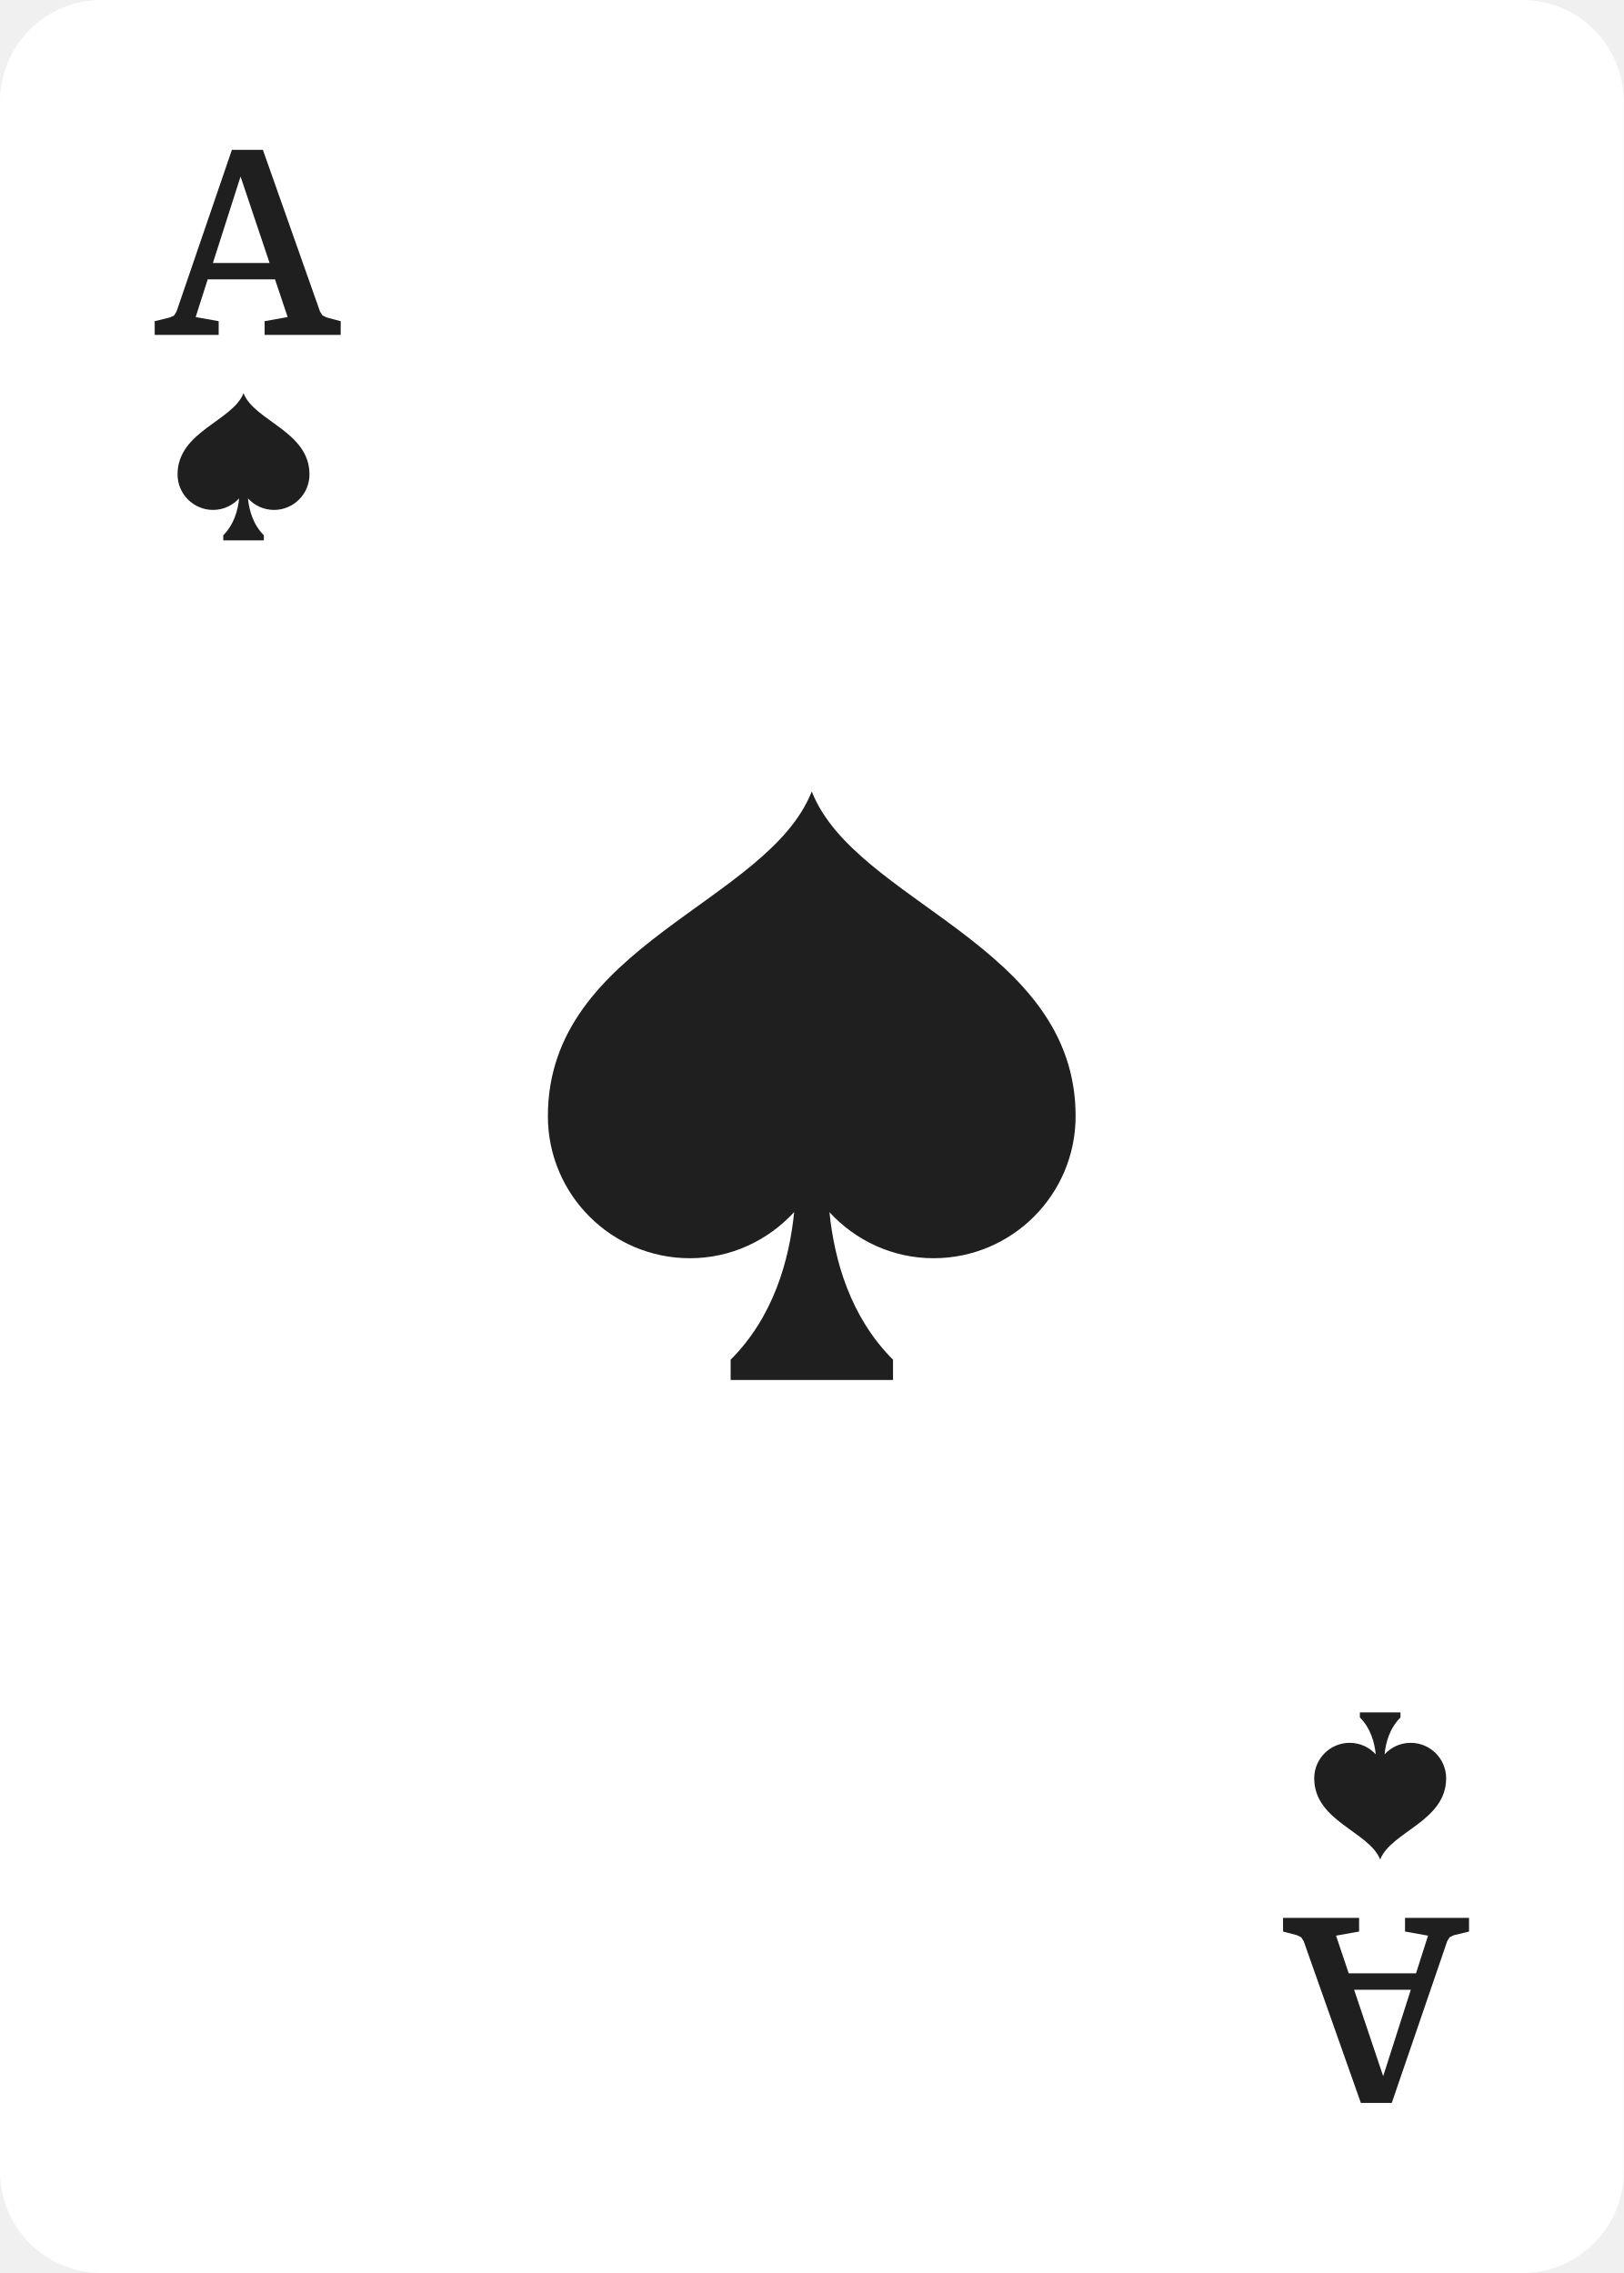
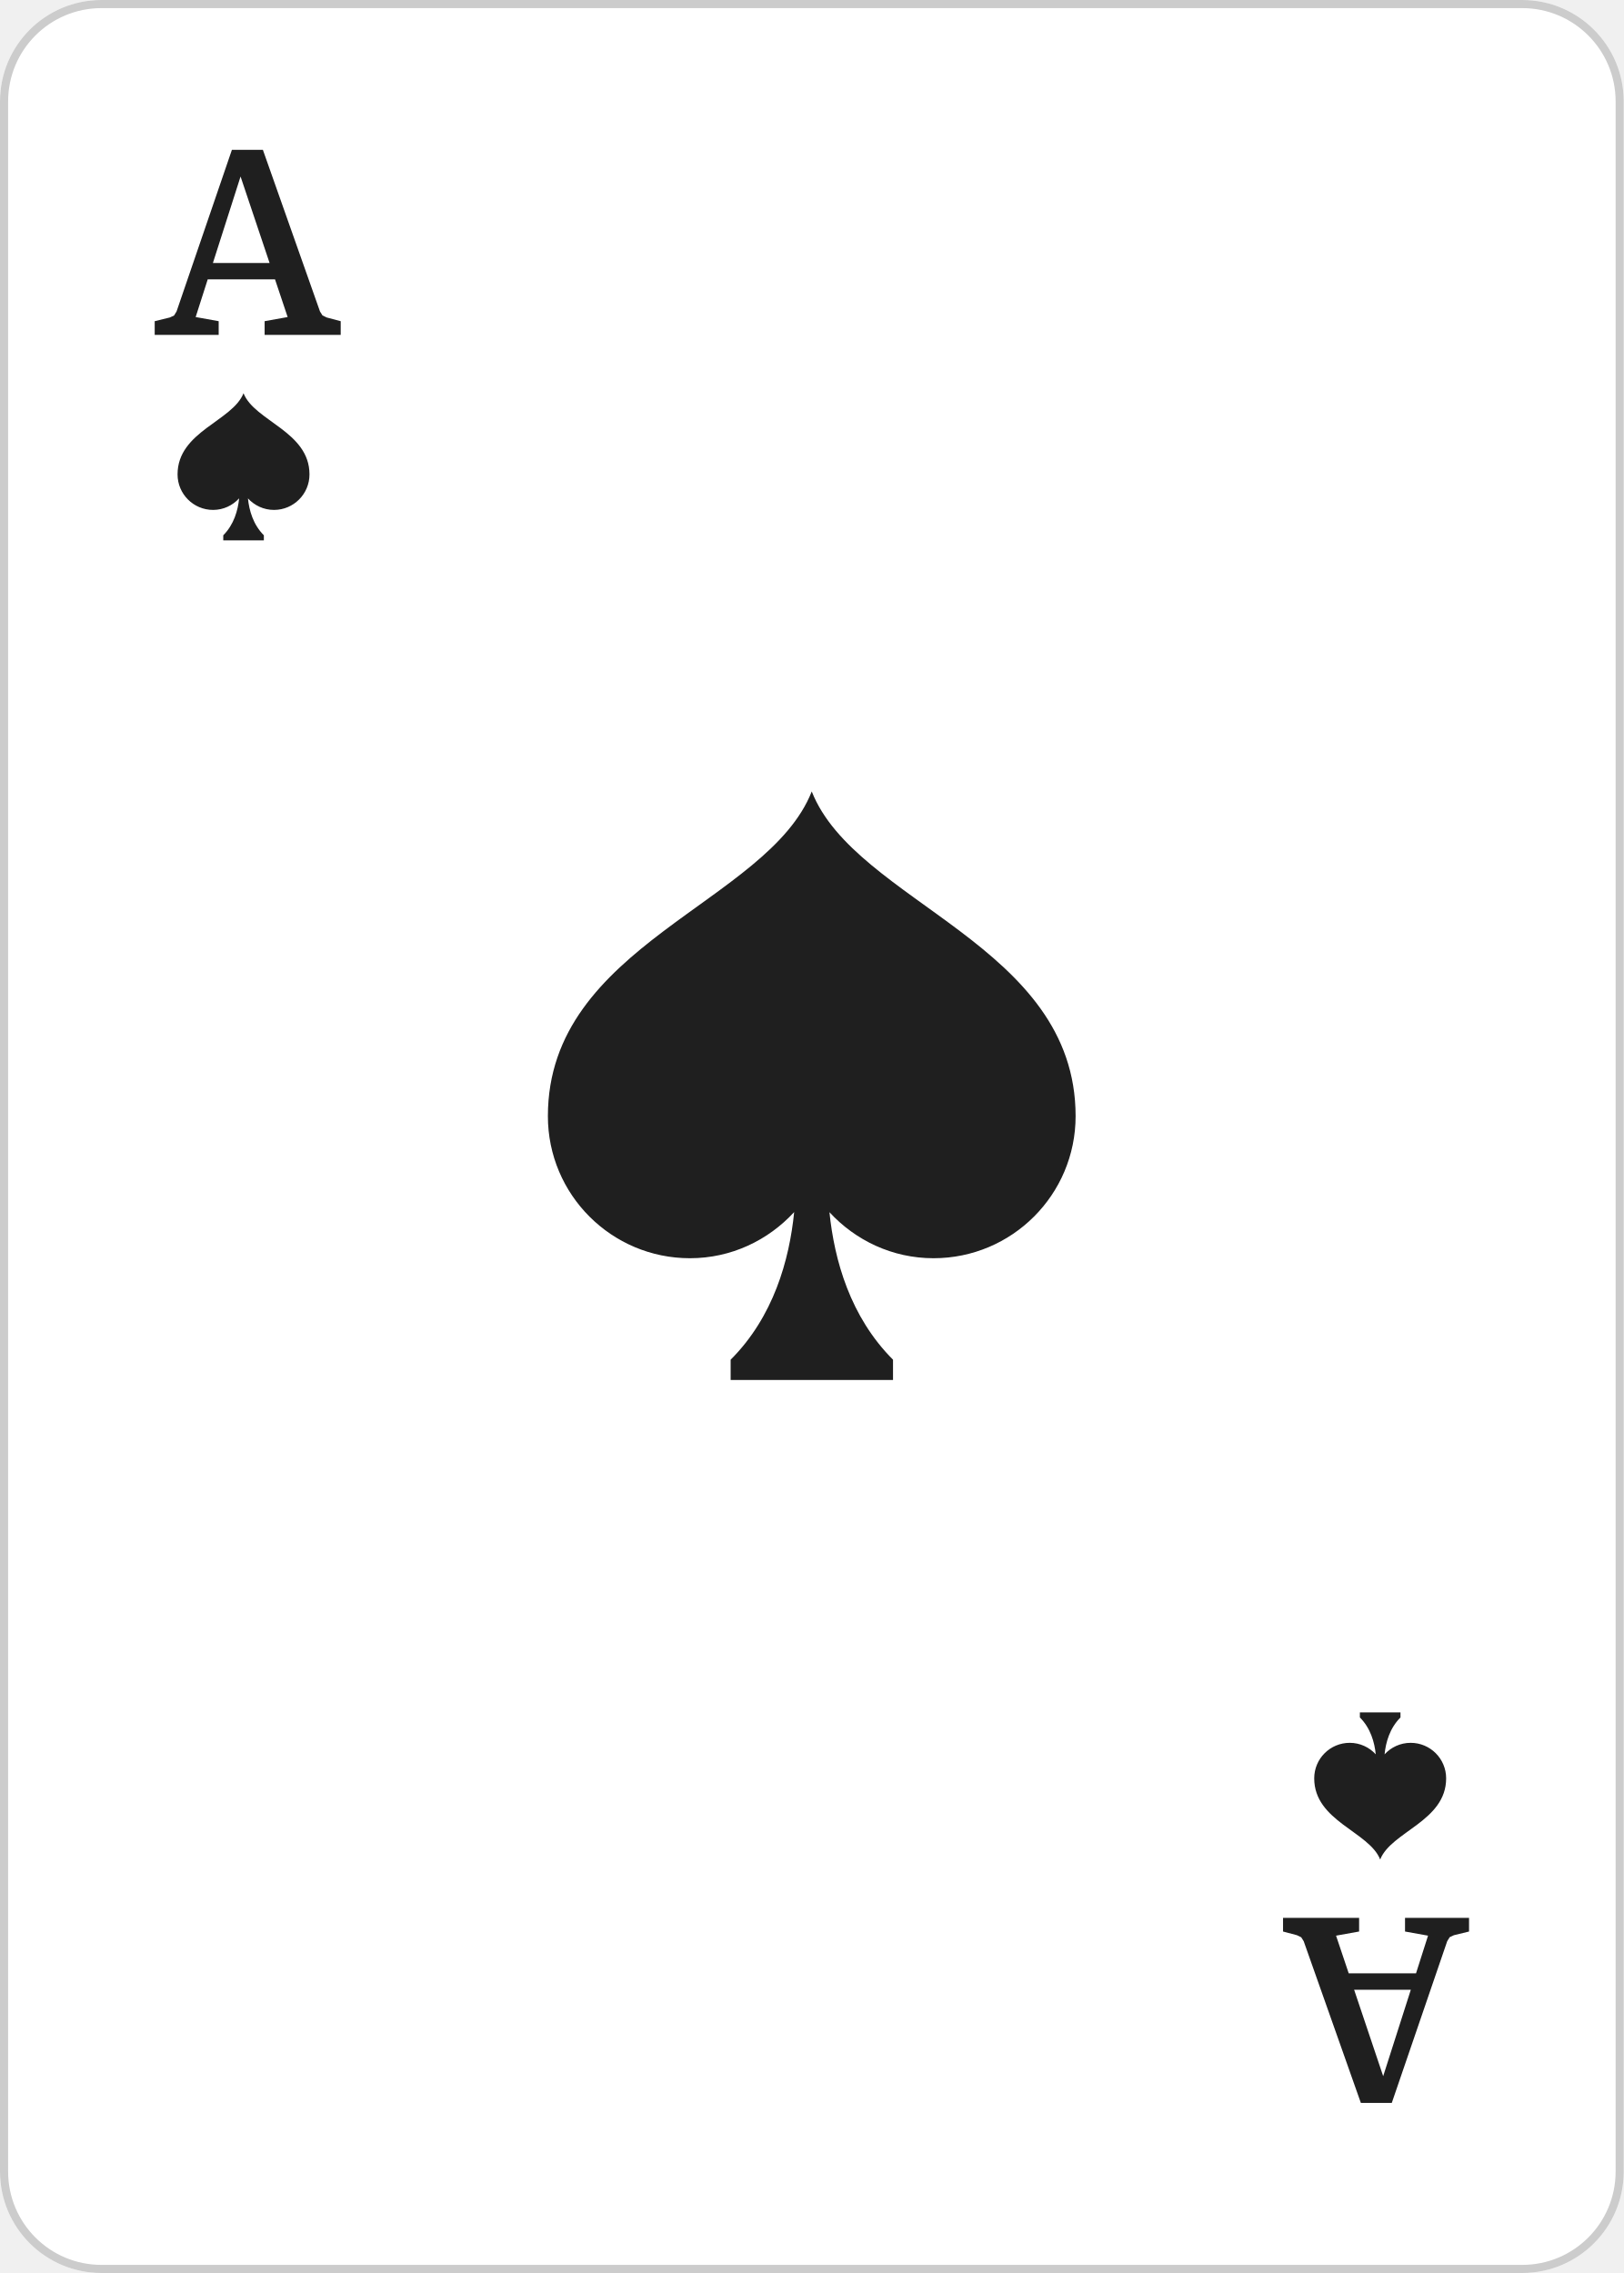
<svg xmlns="http://www.w3.org/2000/svg" width="100%" height="100%" viewBox="0 0 40 56" version="1.1" xml:space="preserve" style="fill-rule:evenodd;clip-rule:evenodd;stroke-linejoin:round;stroke-miterlimit:2;">
  <g transform="matrix(1,0,0,1,-20,-140)">
    <g>
      <path d="M57.5,196L22.5,196C21.119,196 20,194.881 20,193.5L20,142.5C20,141.119 21.119,140 22.5,140L57.5,140C58.88,140 60,141.119 60,142.5L60,193.5C60,194.881 58.88,196 57.5,196Z" style="fill:white;fill-rule:nonzero;" />
+       <path d="M57.5,196L22.5,196C21.119,196 20,194.881 20,193.5L20,142.5C20,141.119 21.119,140 22.5,140L57.5,140C58.88,140 60,141.119 60,142.5L60,193.5C60,194.881 58.88,196 57.5,196ZM57.5,195.8L22.5,195.8C21.229,195.8 20.2,194.771 20.2,193.5L20.2,142.5C20.2,141.229 21.229,140.2 22.5,140.2L57.5,140.2C58.77,140.2 59.8,141.229 59.8,142.5C59.8,142.5 59.8,193.5 59.8,193.5C59.8,194.771 58.77,195.8 57.5,195.8Z" style="fill:rgb(204,204,204);" />
      <path d="M25.999,149.688C25.728,150.376 24.374,150.629 24.374,151.688C24.374,152.171 24.766,152.563 25.249,152.563C25.504,152.563 25.731,152.452 25.891,152.278C25.861,152.574 25.764,152.923 25.5,153.188L25.5,153.313L26.5,153.313L26.5,153.188C26.235,152.923 26.138,152.574 26.108,152.279C26.268,152.452 26.495,152.563 26.749,152.563C27.232,152.563 27.624,152.171 27.624,151.688C27.624,150.629 26.27,150.376 25.999,149.688Z" style="fill:rgb(31,31,31);fill-rule:nonzero;" />
      <path d="M54,185.813C54.271,185.124 55.625,184.871 55.625,183.813C55.625,183.329 55.233,182.938 54.75,182.938C54.496,182.938 54.268,183.048 54.108,183.222C54.138,182.926 54.235,182.577 54.5,182.313L54.5,182.188L53.5,182.188L53.5,182.313C53.764,182.577 53.861,182.926 53.891,183.221C53.731,183.048 53.504,182.938 53.25,182.938C52.767,182.938 52.375,183.329 52.375,183.813C52.375,184.871 53.729,185.124 54,185.813Z" style="fill:rgb(31,31,31);fill-rule:nonzero;" />
      <path d="M26.641,146.479L25.926,144.349L25.245,146.479L26.641,146.479ZM25.387,147.913L25.387,148.25L23.811,148.25L23.811,147.913L24.183,147.822L24.288,147.773L24.349,147.674L25.713,143.691L26.476,143.691L27.883,147.674L27.944,147.771L28.049,147.822L28.393,147.913L28.393,148.25L26.519,148.25L26.519,147.913L27.086,147.811L26.775,146.883L25.117,146.883L24.82,147.811L25.387,147.913Z" style="fill:rgb(31,31,31);fill-rule:nonzero;" />
      <path d="M53.358,189.021L54.074,191.151L54.755,189.021L53.358,189.021ZM54.612,187.587L54.612,187.25L56.189,187.25L56.189,187.587L55.816,187.678L55.712,187.727L55.651,187.826L54.286,191.809L53.524,191.809L52.116,187.826L52.055,187.729L51.95,187.678L51.607,187.587L51.607,187.25L53.481,187.25L53.481,187.587L52.913,187.689L53.225,188.617L54.883,188.617L55.179,187.689L54.612,187.587Z" style="fill:rgb(31,31,31);fill-rule:nonzero;" />
      <path d="M39.997,159.499C38.914,162.255 33.497,163.264 33.497,167.499C33.497,169.432 35.064,170.999 36.997,170.999C38.016,170.999 38.925,170.556 39.564,169.862C39.445,171.044 39.056,172.442 37.999,173.499L37.999,173.999L41.999,173.999L41.999,173.499C40.943,172.442 40.554,171.046 40.433,169.865C41.072,170.558 41.98,170.999 42.997,170.999C44.93,170.999 46.497,169.432 46.497,167.499C46.497,163.264 41.081,162.255 39.997,159.499Z" style="fill:rgb(31,31,31);fill-rule:nonzero;" />
    </g>
  </g>
</svg>
